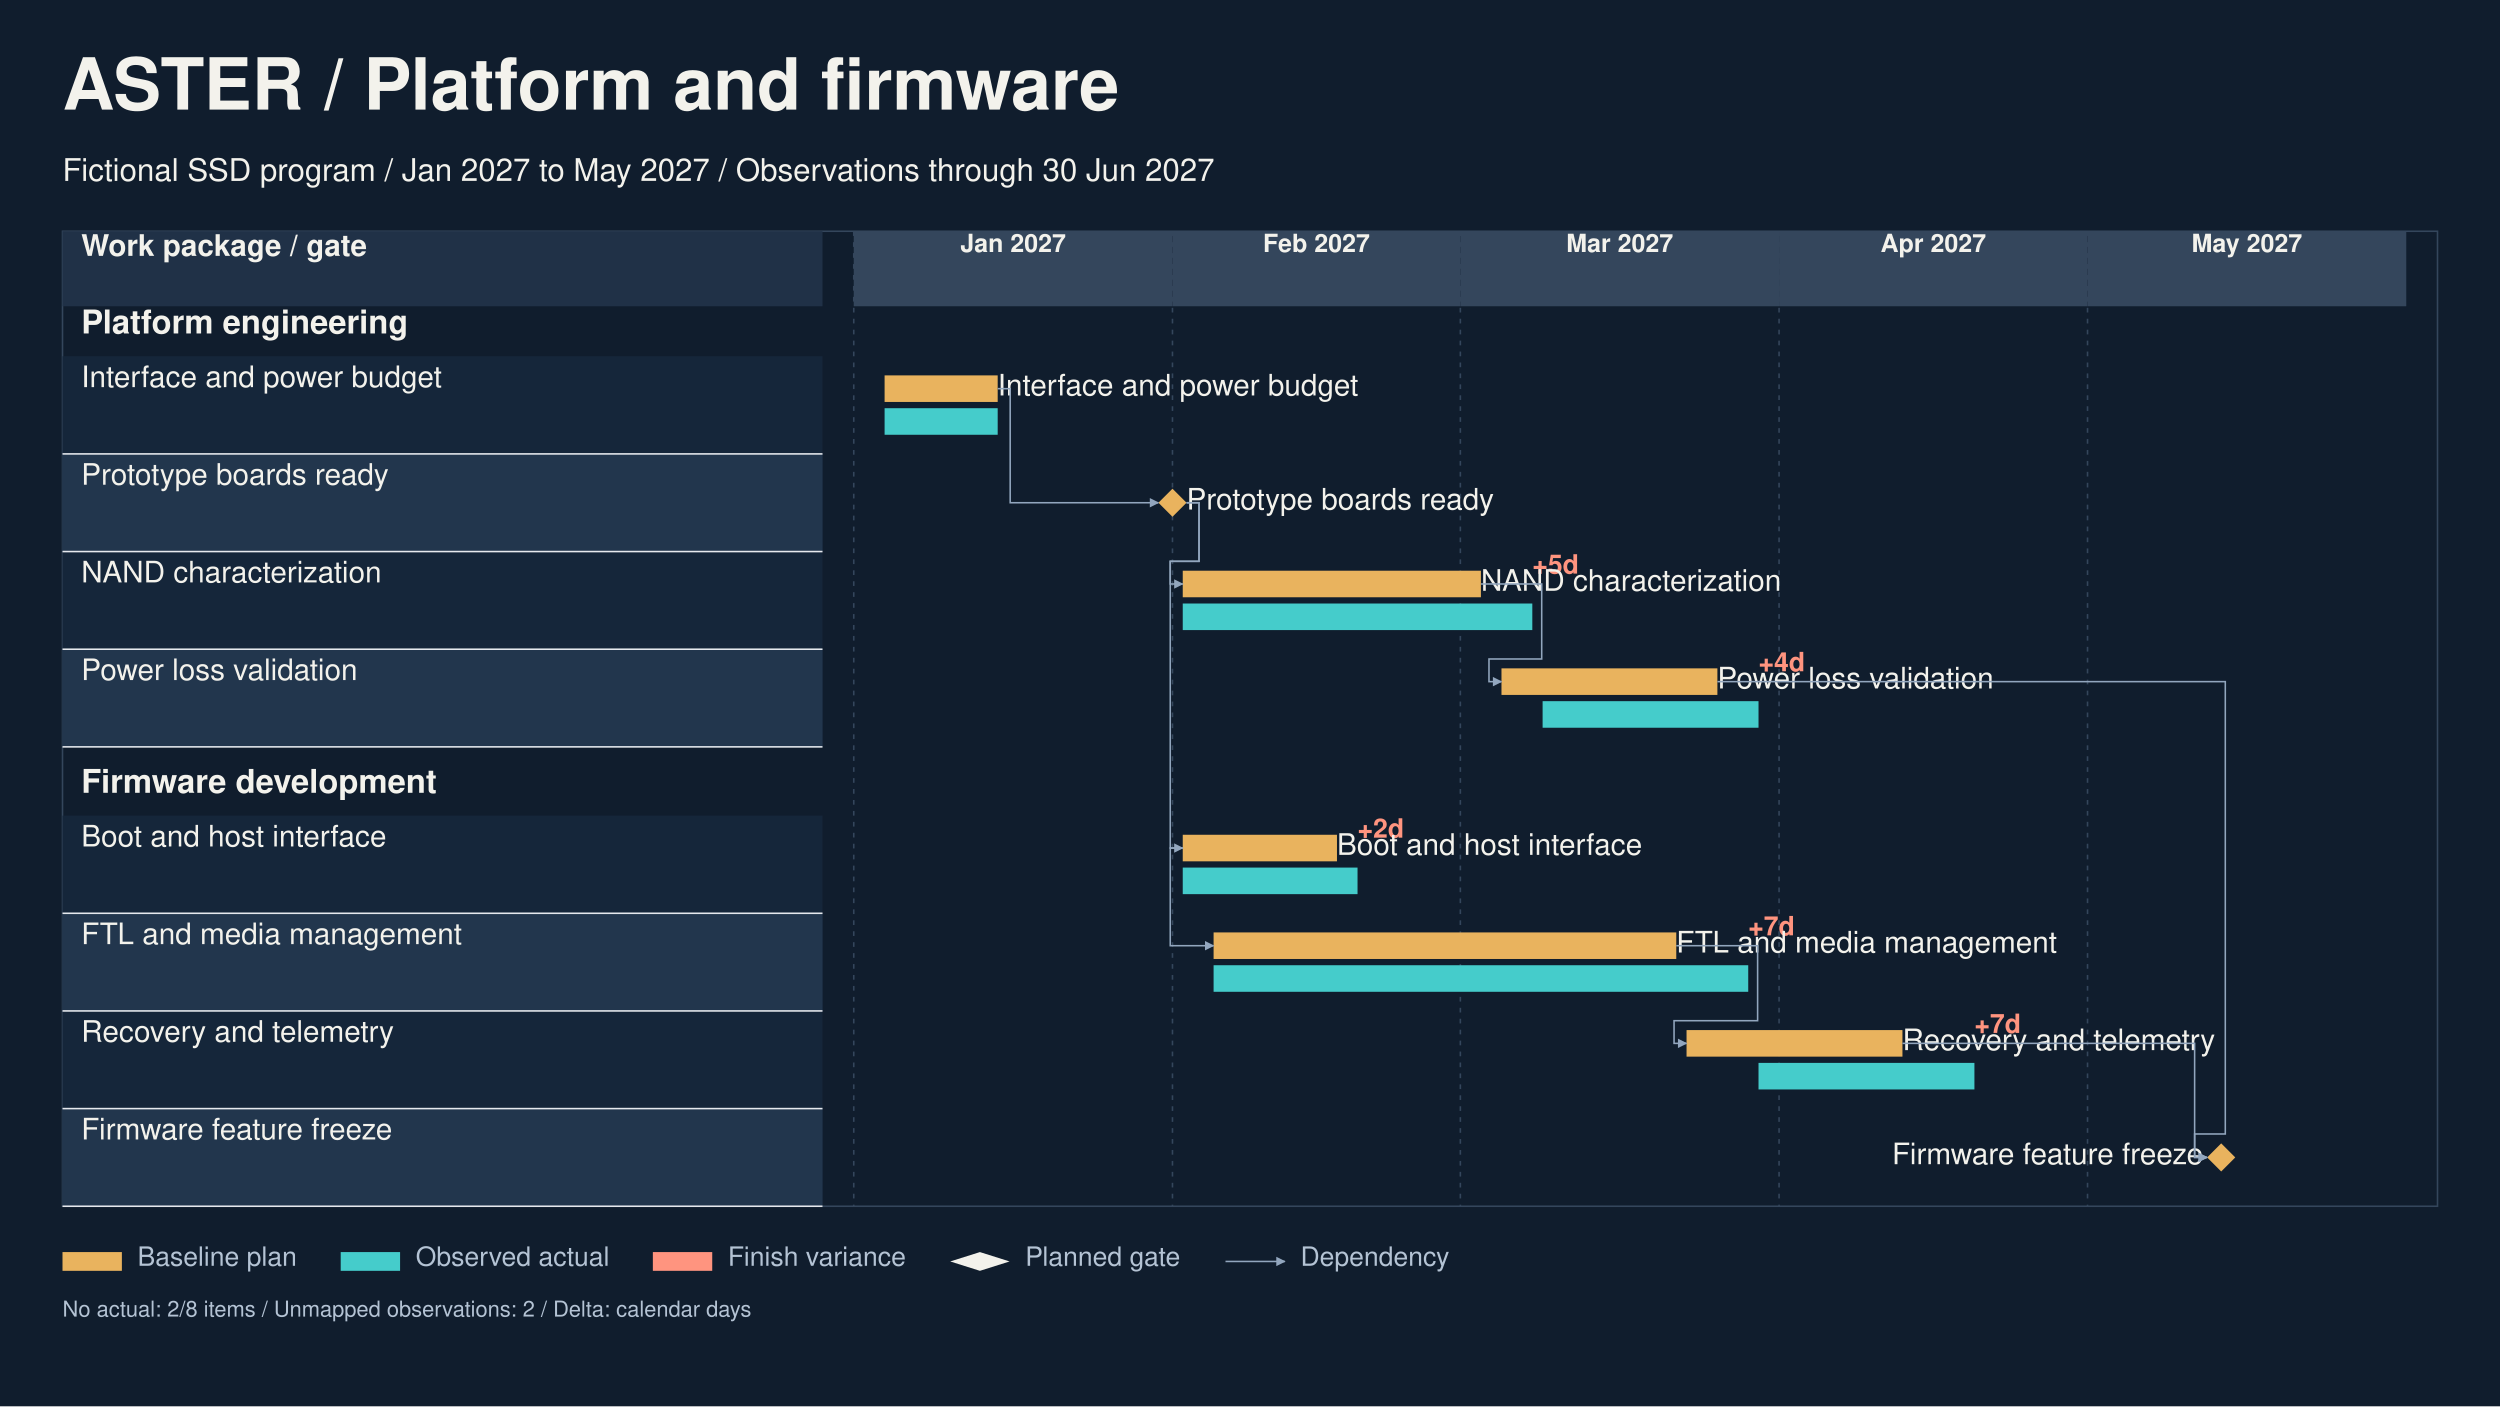
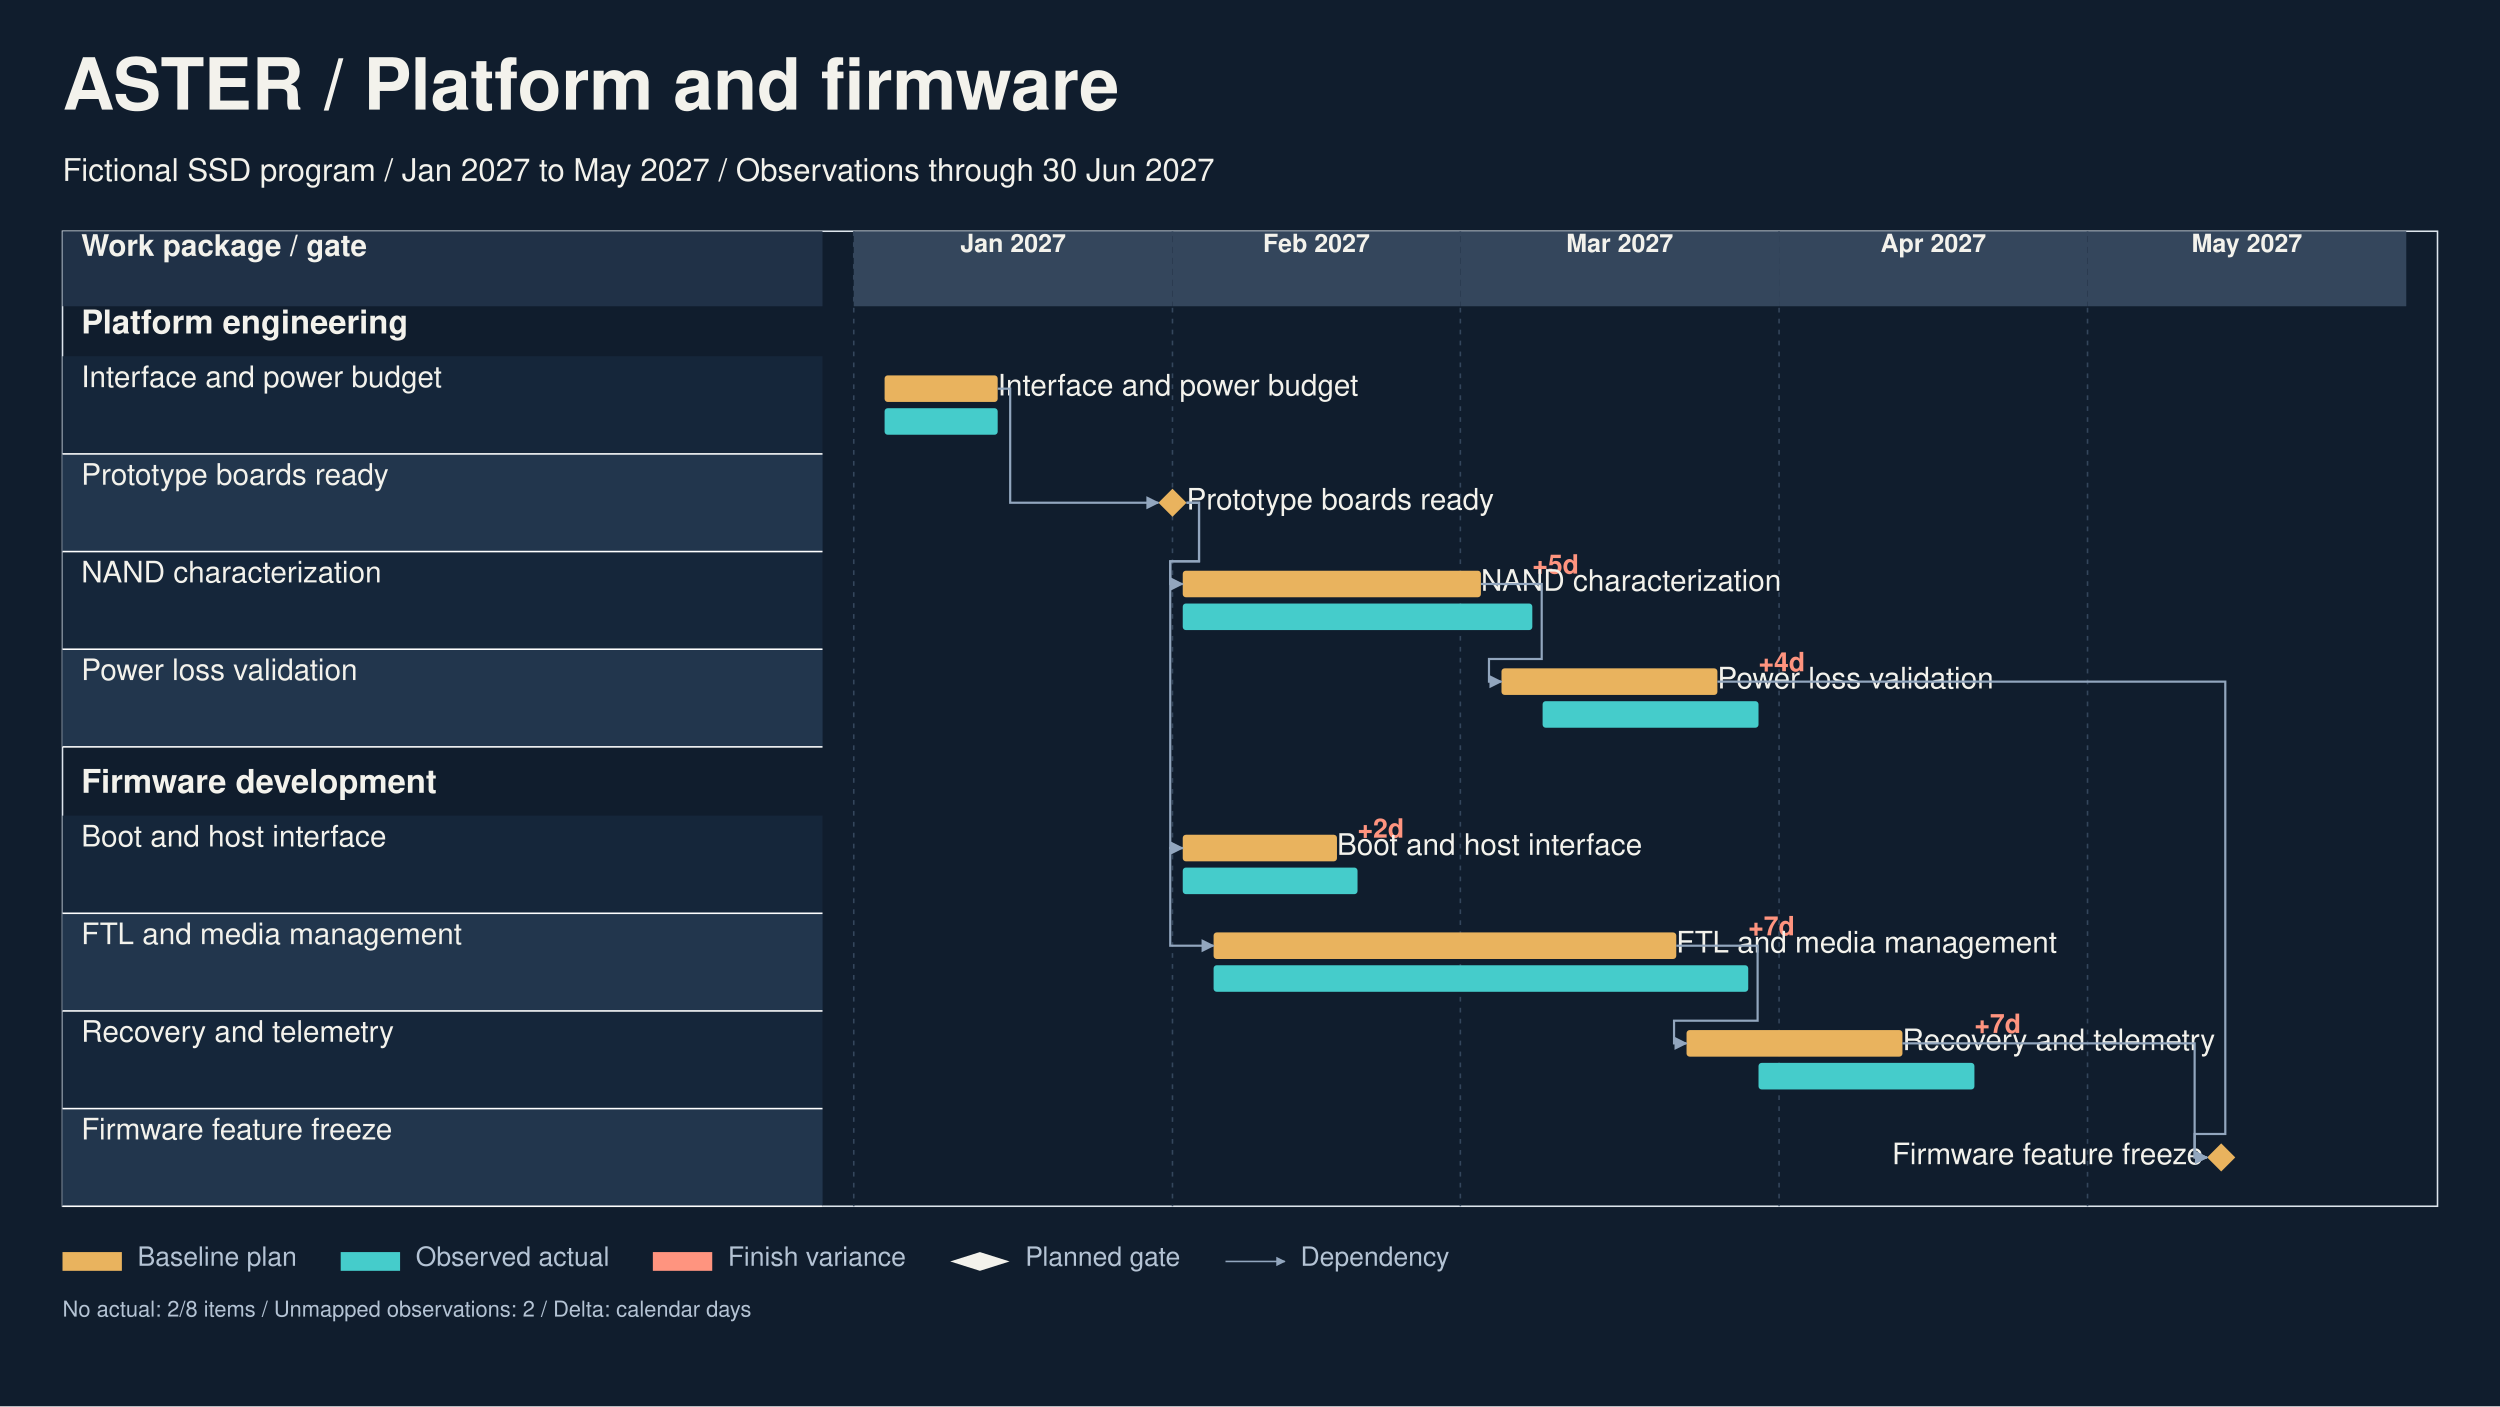
<svg xmlns="http://www.w3.org/2000/svg" width="1600" height="900" viewBox="0 0 1600 900" role="img" aria-labelledby="title desc">
  <defs>
    <marker id="dependency-arrow" markerWidth="6" markerHeight="6" refX="5.5" refY="3.0" orient="auto">
      <path d="M0 0L6 3.0L0 6Z" fill="#92A6BE" />
    </marker>
  </defs>
  <rect width="1600" height="900" fill="#101D2D" />
-   <rect data-scene-id="table-timeline:table-frame:table::primitive" data-purpose="table-frame" data-source-ref="table" x="40" y="148" width="1520" height="624" fill="none" stroke="#34465C" />
+   <rect data-scene-id="table-timeline:table-frame:table::primitive" data-purpose="table-frame" data-source-ref="table" x="40" y="148" width="1520" height="624" fill="none" stroke="#DDE4EC" stroke-width="1" />
  <rect data-scene-id="table-timeline:table-header-band:table-header::primitive" data-purpose="table-header" data-source-ref="table-header" x="40" y="148" width="486.4" height="48" fill="#203147" stroke="none" />
  <rect data-scene-id="table-timeline:group-surface:platform::primitive" data-purpose="group-surface" data-source-ref="platform" x="40" y="228" width="486.4" height="250" fill="#15263A" stroke="none" opacity="1" />
  <rect data-scene-id="table-timeline:group-surface:firmware::primitive" data-purpose="group-surface" data-source-ref="firmware" x="40" y="522" width="486.4" height="250" fill="#15263A" stroke="none" opacity="1" />
  <rect data-scene-id="table-timeline:row-shade:board::primitive" data-purpose="row-shade" data-source-ref="board" x="40" y="290.5" width="486.4" height="62.5" fill="#22364D" stroke="none" />
  <rect data-scene-id="table-timeline:row-shade:power::primitive" data-purpose="row-shade" data-source-ref="power" x="40" y="415.5" width="486.4" height="62.5" fill="#22364D" stroke="none" />
  <rect data-scene-id="table-timeline:row-shade:ftl::primitive" data-purpose="row-shade" data-source-ref="ftl" x="40" y="584.5" width="486.4" height="62.5" fill="#22364D" stroke="none" />
  <rect data-scene-id="table-timeline:row-shade:fw-freeze::primitive" data-purpose="row-shade" data-source-ref="fw-freeze" x="40" y="709.5" width="486.4" height="62.5" fill="#22364D" stroke="none" />
-   <path data-scene-id="table-timeline:table-row-rule:requirements::primitive" data-purpose="table-row" data-source-ref="requirements" d="M40 290.5L526.4 290.5" stroke="#E6E9EE" fill="none" />
-   <path data-scene-id="table-timeline:table-row-rule:board::primitive" data-purpose="table-row" data-source-ref="board" d="M40 353L526.4 353" stroke="#E6E9EE" fill="none" />
-   <path data-scene-id="table-timeline:table-row-rule:nand::primitive" data-purpose="table-row" data-source-ref="nand" d="M40 415.5L526.4 415.5" stroke="#E6E9EE" fill="none" />
-   <path data-scene-id="table-timeline:table-row-rule:power::primitive" data-purpose="table-row" data-source-ref="power" d="M40 478L526.4 478" stroke="#E6E9EE" fill="none" />
-   <path data-scene-id="table-timeline:table-row-rule:boot::primitive" data-purpose="table-row" data-source-ref="boot" d="M40 584.5L526.4 584.5" stroke="#E6E9EE" fill="none" />
-   <path data-scene-id="table-timeline:table-row-rule:ftl::primitive" data-purpose="table-row" data-source-ref="ftl" d="M40 647L526.4 647" stroke="#E6E9EE" fill="none" />
-   <path data-scene-id="table-timeline:table-row-rule:recovery::primitive" data-purpose="table-row" data-source-ref="recovery" d="M40 709.5L526.4 709.5" stroke="#E6E9EE" fill="none" />
-   <path data-scene-id="table-timeline:table-row-rule:fw-freeze::primitive" data-purpose="table-row" data-source-ref="fw-freeze" d="M40 772L526.4 772" stroke="#E6E9EE" fill="none" />
+   <path data-scene-id="table-timeline:table-row-rule:requirements::primitive" data-purpose="table-row" data-source-ref="requirements" d="M40 290.5L526.4 290.5" stroke="#FFFFFF" stroke-width="1" fill="none" />
+   <path data-scene-id="table-timeline:table-row-rule:board::primitive" data-purpose="table-row" data-source-ref="board" d="M40 353L526.4 353" stroke="#FFFFFF" stroke-width="1" fill="none" />
+   <path data-scene-id="table-timeline:table-row-rule:nand::primitive" data-purpose="table-row" data-source-ref="nand" d="M40 415.5L526.4 415.5" stroke="#FFFFFF" stroke-width="1" fill="none" />
+   <path data-scene-id="table-timeline:table-row-rule:power::primitive" data-purpose="table-row" data-source-ref="power" d="M40 478L526.4 478" stroke="#FFFFFF" stroke-width="1" fill="none" />
+   <path data-scene-id="table-timeline:table-row-rule:boot::primitive" data-purpose="table-row" data-source-ref="boot" d="M40 584.5L526.4 584.5" stroke="#FFFFFF" stroke-width="1" fill="none" />
+   <path data-scene-id="table-timeline:table-row-rule:ftl::primitive" data-purpose="table-row" data-source-ref="ftl" d="M40 647L526.4 647" stroke="#FFFFFF" stroke-width="1" fill="none" />
+   <path data-scene-id="table-timeline:table-row-rule:recovery::primitive" data-purpose="table-row" data-source-ref="recovery" d="M40 709.5L526.4 709.5" stroke="#FFFFFF" stroke-width="1" fill="none" />
+   <path data-scene-id="table-timeline:table-row-rule:fw-freeze::primitive" data-purpose="table-row" data-source-ref="fw-freeze" d="M40 772L526.4 772" stroke="#FFFFFF" stroke-width="1" fill="none" />
  <rect data-scene-id="table-timeline:axis-band:axis:month:0:axis:primitive" data-purpose="axis-band" data-source-ref="axis:month:0" x="546.4" y="148" width="203.98" height="48" fill="#34465C" stroke="none" />
  <rect data-scene-id="table-timeline:axis-band:axis:month:1:axis:primitive" data-purpose="axis-band" data-source-ref="axis:month:1" x="750.38" y="148" width="184.24" height="48" fill="#34465C" stroke="none" />
  <rect data-scene-id="table-timeline:axis-band:axis:month:2:axis:primitive" data-purpose="axis-band" data-source-ref="axis:month:2" x="934.63" y="148" width="203.98" height="48" fill="#34465C" stroke="none" />
  <rect data-scene-id="table-timeline:axis-band:axis:month:3:axis:primitive" data-purpose="axis-band" data-source-ref="axis:month:3" x="1138.61" y="148" width="197.4" height="48" fill="#34465C" stroke="none" />
  <rect data-scene-id="table-timeline:axis-band:axis:month:4:axis:primitive" data-purpose="axis-band" data-source-ref="axis:month:4" x="1336.02" y="148" width="203.98" height="48" fill="#34465C" stroke="none" />
-   <path data-scene-id="table-timeline:tick:tick:month:0:axis:primitive" data-purpose="axis-major" data-source-ref="tick:month:0" d="M546.4 148L546.4 772" stroke="#34465C" fill="none" stroke-dasharray="3 4" />
-   <path data-scene-id="table-timeline:tick:tick:month:1:axis:primitive" data-purpose="axis-major" data-source-ref="tick:month:1" d="M750.38 148L750.38 772" stroke="#34465C" fill="none" stroke-dasharray="3 4" />
-   <path data-scene-id="table-timeline:tick:tick:month:2:axis:primitive" data-purpose="axis-major" data-source-ref="tick:month:2" d="M934.63 148L934.63 772" stroke="#34465C" fill="none" stroke-dasharray="3 4" />
-   <path data-scene-id="table-timeline:tick:tick:month:3:axis:primitive" data-purpose="axis-major" data-source-ref="tick:month:3" d="M1138.61 148L1138.61 772" stroke="#34465C" fill="none" stroke-dasharray="3 4" />
-   <path data-scene-id="table-timeline:tick:tick:month:4:axis:primitive" data-purpose="axis-major" data-source-ref="tick:month:4" d="M1336.02 148L1336.02 772" stroke="#34465C" fill="none" stroke-dasharray="3 4" />
-   <rect data-scene-id="table-timeline:comparison-mark:requirements:planned:primitive" data-purpose="planned" data-source-ref="requirements" data-lane-offset="12.25" x="566.14" y="240.25" width="72.38" height="17" fill="#E9B35E" stroke="none" opacity="1" />
-   <rect data-scene-id="table-timeline:comparison-mark:requirements:actual:primitive" data-purpose="actual" data-source-ref="requirements" data-lane-offset="33.25" x="566.14" y="261.25" width="72.38" height="17" fill="#45CCCB" stroke="none" opacity="1" />
-   <path data-scene-id="table-timeline:comparison-mark:board:planned:primitive" data-purpose="planned" data-source-ref="board" data-lane-offset="84.75" d="M750.38 312.75L759.38 321.75L750.38 330.75L741.38 321.75Z" fill="#E9B35E" opacity="1" />
-   <rect data-scene-id="table-timeline:comparison-mark:nand:planned:primitive" data-purpose="planned" data-source-ref="nand" data-lane-offset="137.25" x="756.96" y="365.25" width="190.82" height="17" fill="#E9B35E" stroke="none" opacity="1" />
-   <rect data-scene-id="table-timeline:comparison-mark:nand:actual:primitive" data-purpose="actual" data-source-ref="nand" data-lane-offset="158.25" x="756.96" y="386.25" width="223.72" height="17" fill="#45CCCB" stroke="none" opacity="1" />
+   <path data-scene-id="table-timeline:tick:tick:month:0:axis:primitive" data-purpose="axis-major" data-source-ref="tick:month:0" d="M546.4 148L546.4 772" stroke="#34465C" stroke-width="1" stroke-dasharray="3 4" fill="none" />
+   <path data-scene-id="table-timeline:tick:tick:month:1:axis:primitive" data-purpose="axis-major" data-source-ref="tick:month:1" d="M750.38 148L750.38 772" stroke="#34465C" stroke-width="1" stroke-dasharray="3 4" fill="none" />
+   <path data-scene-id="table-timeline:tick:tick:month:2:axis:primitive" data-purpose="axis-major" data-source-ref="tick:month:2" d="M934.63 148L934.63 772" stroke="#34465C" stroke-width="1" stroke-dasharray="3 4" fill="none" />
+   <path data-scene-id="table-timeline:tick:tick:month:3:axis:primitive" data-purpose="axis-major" data-source-ref="tick:month:3" d="M1138.61 148L1138.61 772" stroke="#34465C" stroke-width="1" stroke-dasharray="3 4" fill="none" />
+   <path data-scene-id="table-timeline:tick:tick:month:4:axis:primitive" data-purpose="axis-major" data-source-ref="tick:month:4" d="M1336.02 148L1336.02 772" stroke="#34465C" stroke-width="1" stroke-dasharray="3 4" fill="none" />
+   <rect data-scene-id="table-timeline:comparison-mark:requirements:planned:primitive" data-purpose="planned" data-source-ref="requirements" data-lane-group-id="platform" data-stack="0" data-lane-offset="12.25" x="566.14" y="240.25" width="72.38" height="17" fill="#E9B35E" stroke="none" opacity="1" rx="2" ry="2" />
+   <rect data-scene-id="table-timeline:comparison-mark:requirements:actual:primitive" data-purpose="actual" data-source-ref="requirements" data-lane-group-id="platform" data-stack="0" data-lane-offset="33.25" x="566.14" y="261.25" width="72.38" height="17" fill="#45CCCB" stroke="none" opacity="1" rx="2" ry="2" />
+   <path data-scene-id="table-timeline:comparison-mark:board:planned:primitive" data-purpose="planned" data-source-ref="board" data-lane-group-id="platform" data-stack="0" data-lane-offset="84.75" d="M750.38 312.75L759.38 321.75L750.38 330.75L741.38 321.75Z" fill="#E9B35E" opacity="1" />
+   <rect data-scene-id="table-timeline:comparison-mark:nand:planned:primitive" data-purpose="planned" data-source-ref="nand" data-lane-group-id="platform" data-stack="0" data-lane-offset="137.25" x="756.96" y="365.25" width="190.82" height="17" fill="#E9B35E" stroke="none" opacity="1" rx="2" ry="2" />
+   <rect data-scene-id="table-timeline:comparison-mark:nand:actual:primitive" data-purpose="actual" data-source-ref="nand" data-lane-group-id="platform" data-stack="0" data-lane-offset="158.25" x="756.96" y="386.25" width="223.72" height="17" fill="#45CCCB" stroke="none" opacity="1" rx="2" ry="2" />
  <text data-scene-id="table-timeline:comparison-mark:nand:finish-delta:primitive" data-purpose="variance" data-source-ref="nand" x="980.69" y="367.09" font-family="Nimbus Sans, Arial, sans-serif" font-size="17" font-weight="700" letter-spacing="0" fill="#FF947F" text-anchor="start">+5d</text>
-   <rect data-scene-id="table-timeline:comparison-mark:power:planned:primitive" data-purpose="planned" data-source-ref="power" data-lane-offset="199.75" x="960.95" y="427.75" width="138.18" height="17" fill="#E9B35E" stroke="none" opacity="1" />
-   <rect data-scene-id="table-timeline:comparison-mark:power:actual:primitive" data-purpose="actual" data-source-ref="power" data-lane-offset="220.75" x="987.27" y="448.75" width="138.18" height="17" fill="#45CCCB" stroke="none" opacity="1" />
+   <rect data-scene-id="table-timeline:comparison-mark:power:planned:primitive" data-purpose="planned" data-source-ref="power" data-lane-group-id="platform" data-stack="0" data-lane-offset="199.75" x="960.95" y="427.75" width="138.18" height="17" fill="#E9B35E" stroke="none" opacity="1" rx="2" ry="2" />
+   <rect data-scene-id="table-timeline:comparison-mark:power:actual:primitive" data-purpose="actual" data-source-ref="power" data-lane-group-id="platform" data-stack="0" data-lane-offset="220.75" x="987.27" y="448.75" width="138.18" height="17" fill="#45CCCB" stroke="none" opacity="1" rx="2" ry="2" />
  <text data-scene-id="table-timeline:comparison-mark:power:finish-delta:primitive" data-purpose="variance" data-source-ref="power" x="1125.45" y="429.59" font-family="Nimbus Sans, Arial, sans-serif" font-size="17" font-weight="700" letter-spacing="0" fill="#FF947F" text-anchor="start">+4d</text>
-   <rect data-scene-id="table-timeline:comparison-mark:boot:planned:primitive" data-purpose="planned" data-source-ref="boot" data-lane-offset="12.25" x="756.96" y="534.25" width="98.7" height="17" fill="#E9B35E" stroke="none" opacity="1" />
-   <rect data-scene-id="table-timeline:comparison-mark:boot:actual:primitive" data-purpose="actual" data-source-ref="boot" data-lane-offset="33.25" x="756.96" y="555.25" width="111.86" height="17" fill="#45CCCB" stroke="none" opacity="1" />
+   <rect data-scene-id="table-timeline:comparison-mark:boot:planned:primitive" data-purpose="planned" data-source-ref="boot" data-lane-group-id="firmware" data-stack="0" data-lane-offset="12.25" x="756.96" y="534.25" width="98.7" height="17" fill="#E9B35E" stroke="none" opacity="1" rx="2" ry="2" />
+   <rect data-scene-id="table-timeline:comparison-mark:boot:actual:primitive" data-purpose="actual" data-source-ref="boot" data-lane-group-id="firmware" data-stack="0" data-lane-offset="33.25" x="756.96" y="555.25" width="111.86" height="17" fill="#45CCCB" stroke="none" opacity="1" rx="2" ry="2" />
  <text data-scene-id="table-timeline:comparison-mark:boot:finish-delta:primitive" data-purpose="variance" data-source-ref="boot" x="868.83" y="536.09" font-family="Nimbus Sans, Arial, sans-serif" font-size="17" font-weight="700" letter-spacing="0" fill="#FF947F" text-anchor="start">+2d</text>
-   <rect data-scene-id="table-timeline:comparison-mark:ftl:planned:primitive" data-purpose="planned" data-source-ref="ftl" data-lane-offset="74.75" x="776.7" y="596.75" width="296.11" height="17" fill="#E9B35E" stroke="none" opacity="1" />
-   <rect data-scene-id="table-timeline:comparison-mark:ftl:actual:primitive" data-purpose="actual" data-source-ref="ftl" data-lane-offset="95.75" x="776.7" y="617.75" width="342.17" height="17" fill="#45CCCB" stroke="none" opacity="1" />
+   <rect data-scene-id="table-timeline:comparison-mark:ftl:planned:primitive" data-purpose="planned" data-source-ref="ftl" data-lane-group-id="firmware" data-stack="1" data-lane-offset="74.75" x="776.7" y="596.75" width="296.11" height="17" fill="#E9B35E" stroke="none" opacity="1" rx="2" ry="2" />
+   <rect data-scene-id="table-timeline:comparison-mark:ftl:actual:primitive" data-purpose="actual" data-source-ref="ftl" data-lane-group-id="firmware" data-stack="1" data-lane-offset="95.75" x="776.7" y="617.75" width="342.17" height="17" fill="#45CCCB" stroke="none" opacity="1" rx="2" ry="2" />
  <text data-scene-id="table-timeline:comparison-mark:ftl:finish-delta:primitive" data-purpose="variance" data-source-ref="ftl" x="1118.87" y="598.59" font-family="Nimbus Sans, Arial, sans-serif" font-size="17" font-weight="700" letter-spacing="0" fill="#FF947F" text-anchor="start">+7d</text>
-   <rect data-scene-id="table-timeline:comparison-mark:recovery:planned:primitive" data-purpose="planned" data-source-ref="recovery" data-lane-offset="137.25" x="1079.39" y="659.25" width="138.18" height="17" fill="#E9B35E" stroke="none" opacity="1" />
-   <rect data-scene-id="table-timeline:comparison-mark:recovery:actual:primitive" data-purpose="actual" data-source-ref="recovery" data-lane-offset="158.25" x="1125.45" y="680.25" width="138.18" height="17" fill="#45CCCB" stroke="none" opacity="1" />
+   <rect data-scene-id="table-timeline:comparison-mark:recovery:planned:primitive" data-purpose="planned" data-source-ref="recovery" data-lane-group-id="firmware" data-stack="0" data-lane-offset="137.25" x="1079.39" y="659.25" width="138.18" height="17" fill="#E9B35E" stroke="none" opacity="1" rx="2" ry="2" />
+   <rect data-scene-id="table-timeline:comparison-mark:recovery:actual:primitive" data-purpose="actual" data-source-ref="recovery" data-lane-group-id="firmware" data-stack="0" data-lane-offset="158.25" x="1125.45" y="680.25" width="138.18" height="17" fill="#45CCCB" stroke="none" opacity="1" rx="2" ry="2" />
  <text data-scene-id="table-timeline:comparison-mark:recovery:finish-delta:primitive" data-purpose="variance" data-source-ref="recovery" x="1263.63" y="661.09" font-family="Nimbus Sans, Arial, sans-serif" font-size="17" font-weight="700" letter-spacing="0" fill="#FF947F" text-anchor="start">+7d</text>
-   <path data-scene-id="table-timeline:comparison-mark:fw-freeze:planned:primitive" data-purpose="planned" data-source-ref="fw-freeze" data-lane-offset="209.75" d="M1421.56 731.75L1430.56 740.75L1421.56 749.75L1412.56 740.75Z" fill="#E9B35E" opacity="1" />
+   <path data-scene-id="table-timeline:comparison-mark:fw-freeze:planned:primitive" data-purpose="planned" data-source-ref="fw-freeze" data-lane-group-id="firmware" data-stack="0" data-lane-offset="209.75" d="M1421.56 731.75L1430.56 740.75L1421.56 749.75L1412.56 740.75Z" fill="#E9B35E" opacity="1" />
  <text data-scene-id="table-timeline:table-column-label:Work package / gate::primitive" data-purpose="table-header" data-source-ref="Work package / gate" x="52" y="163.75" font-family="Nimbus Sans, Arial, sans-serif" font-size="19" font-weight="700" letter-spacing="0" fill="#F3F2EC" text-anchor="start">Work package / gate</text>
  <text data-scene-id="table-timeline:group-header:platform::primitive" data-purpose="group-header" data-source-ref="platform" x="52" y="213.41" font-family="Nimbus Sans, Arial, sans-serif" font-size="21" font-weight="700" letter-spacing="0" fill="#F3F2EC" text-anchor="start">Platform engineering</text>
  <text data-scene-id="table-timeline:group-header:firmware::primitive" data-purpose="group-header" data-source-ref="firmware" x="52" y="507.41" font-family="Nimbus Sans, Arial, sans-serif" font-size="21" font-weight="700" letter-spacing="0" fill="#F3F2EC" text-anchor="start">Firmware development</text>
  <text data-scene-id="table-timeline:table-cell:requirements:Work package / gate::primitive" data-purpose="table-cell" data-source-ref="requirements:Work package / gate" x="52" y="247.75" font-family="Nimbus Sans, Arial, sans-serif" font-size="19" font-weight="400" letter-spacing="0" fill="#F3F2EC" text-anchor="start">Interface and power budget</text>
  <text data-scene-id="table-timeline:table-cell:board:Work package / gate::primitive" data-purpose="table-cell" data-source-ref="board:Work package / gate" x="52" y="310.25" font-family="Nimbus Sans, Arial, sans-serif" font-size="19" font-weight="400" letter-spacing="0" fill="#F3F2EC" text-anchor="start">Prototype boards ready</text>
  <text data-scene-id="table-timeline:table-cell:nand:Work package / gate::primitive" data-purpose="table-cell" data-source-ref="nand:Work package / gate" x="52" y="372.75" font-family="Nimbus Sans, Arial, sans-serif" font-size="19" font-weight="400" letter-spacing="0" fill="#F3F2EC" text-anchor="start">NAND characterization</text>
  <text data-scene-id="table-timeline:table-cell:power:Work package / gate::primitive" data-purpose="table-cell" data-source-ref="power:Work package / gate" x="52" y="435.25" font-family="Nimbus Sans, Arial, sans-serif" font-size="19" font-weight="400" letter-spacing="0" fill="#F3F2EC" text-anchor="start">Power loss validation</text>
  <text data-scene-id="table-timeline:table-cell:boot:Work package / gate::primitive" data-purpose="table-cell" data-source-ref="boot:Work package / gate" x="52" y="541.75" font-family="Nimbus Sans, Arial, sans-serif" font-size="19" font-weight="400" letter-spacing="0" fill="#F3F2EC" text-anchor="start">Boot and host interface</text>
  <text data-scene-id="table-timeline:table-cell:ftl:Work package / gate::primitive" data-purpose="table-cell" data-source-ref="ftl:Work package / gate" x="52" y="604.25" font-family="Nimbus Sans, Arial, sans-serif" font-size="19" font-weight="400" letter-spacing="0" fill="#F3F2EC" text-anchor="start">FTL and media management</text>
  <text data-scene-id="table-timeline:table-cell:recovery:Work package / gate::primitive" data-purpose="table-cell" data-source-ref="recovery:Work package / gate" x="52" y="666.75" font-family="Nimbus Sans, Arial, sans-serif" font-size="19" font-weight="400" letter-spacing="0" fill="#F3F2EC" text-anchor="start">Recovery and telemetry</text>
  <text data-scene-id="table-timeline:table-cell:fw-freeze:Work package / gate::primitive" data-purpose="table-cell" data-source-ref="fw-freeze:Work package / gate" x="52" y="729.25" font-family="Nimbus Sans, Arial, sans-serif" font-size="19" font-weight="400" letter-spacing="0" fill="#F3F2EC" text-anchor="start">Firmware feature freeze</text>
  <text data-scene-id="table-timeline:axis-label:axis:month:0:axis:primitive" data-purpose="axis-band" data-source-ref="axis:month:0" x="648.39" y="161.26" font-family="Nimbus Sans, Arial, sans-serif" font-size="16" font-weight="700" letter-spacing="0" fill="#F3F2EC" text-anchor="middle">Jan 2027</text>
  <text data-scene-id="table-timeline:axis-label:axis:month:1:axis:primitive" data-purpose="axis-band" data-source-ref="axis:month:1" x="842.51" y="161.26" font-family="Nimbus Sans, Arial, sans-serif" font-size="16" font-weight="700" letter-spacing="0" fill="#F3F2EC" text-anchor="middle">Feb 2027</text>
  <text data-scene-id="table-timeline:axis-label:axis:month:2:axis:primitive" data-purpose="axis-band" data-source-ref="axis:month:2" x="1036.62" y="161.26" font-family="Nimbus Sans, Arial, sans-serif" font-size="16" font-weight="700" letter-spacing="0" fill="#F3F2EC" text-anchor="middle">Mar 2027</text>
  <text data-scene-id="table-timeline:axis-label:axis:month:3:axis:primitive" data-purpose="axis-band" data-source-ref="axis:month:3" x="1237.31" y="161.26" font-family="Nimbus Sans, Arial, sans-serif" font-size="16" font-weight="700" letter-spacing="0" fill="#F3F2EC" text-anchor="middle">Apr 2027</text>
  <text data-scene-id="table-timeline:axis-label:axis:month:4:axis:primitive" data-purpose="axis-band" data-source-ref="axis:month:4" x="1438.01" y="161.26" font-family="Nimbus Sans, Arial, sans-serif" font-size="16" font-weight="700" letter-spacing="0" fill="#F3F2EC" text-anchor="middle">May 2027</text>
  <text data-scene-id="table-timeline:item-label:requirements::primitive" data-purpose="item-label" data-source-ref="requirements" x="638.52" y="253.1" font-family="Nimbus Sans, Arial, sans-serif" font-size="19" font-weight="400" letter-spacing="0" fill="#F3F2EC" text-anchor="start">Interface and power budget</text>
  <text data-scene-id="table-timeline:item-label:board::primitive" data-purpose="item-label" data-source-ref="board" x="759.38" y="326.1" font-family="Nimbus Sans, Arial, sans-serif" font-size="19" font-weight="400" letter-spacing="0" fill="#F3F2EC" text-anchor="start">Prototype boards ready</text>
  <text data-scene-id="table-timeline:item-label:nand::primitive" data-purpose="item-label" data-source-ref="nand" x="947.79" y="378.1" font-family="Nimbus Sans, Arial, sans-serif" font-size="19" font-weight="400" letter-spacing="0" fill="#F3F2EC" text-anchor="start">NAND characterization</text>
  <text data-scene-id="table-timeline:item-label:power::primitive" data-purpose="item-label" data-source-ref="power" x="1099.13" y="440.6" font-family="Nimbus Sans, Arial, sans-serif" font-size="19" font-weight="400" letter-spacing="0" fill="#F3F2EC" text-anchor="start">Power loss validation</text>
  <text data-scene-id="table-timeline:item-label:boot::primitive" data-purpose="item-label" data-source-ref="boot" x="855.67" y="547.1" font-family="Nimbus Sans, Arial, sans-serif" font-size="19" font-weight="400" letter-spacing="0" fill="#F3F2EC" text-anchor="start">Boot and host interface</text>
  <text data-scene-id="table-timeline:item-label:ftl::primitive" data-purpose="item-label" data-source-ref="ftl" x="1072.81" y="609.6" font-family="Nimbus Sans, Arial, sans-serif" font-size="19" font-weight="400" letter-spacing="0" fill="#F3F2EC" text-anchor="start">FTL and media management</text>
  <text data-scene-id="table-timeline:item-label:recovery::primitive" data-purpose="item-label" data-source-ref="recovery" x="1217.57" y="672.1" font-family="Nimbus Sans, Arial, sans-serif" font-size="19" font-weight="400" letter-spacing="0" fill="#F3F2EC" text-anchor="start">Recovery and telemetry</text>
  <text data-scene-id="table-timeline:item-label:fw-freeze::primitive" data-purpose="item-label" data-source-ref="fw-freeze" x="1210.89" y="745.1" font-family="Nimbus Sans, Arial, sans-serif" font-size="19" font-weight="400" letter-spacing="0" fill="#F3F2EC" text-anchor="start">Firmware feature freeze</text>
  <text data-scene-id="table-timeline:title-text:project::primitive" data-purpose="heading" data-source-ref="project" x="40" y="70.13" font-family="Nimbus Sans, Arial, sans-serif" font-size="46" font-weight="700" letter-spacing="0" fill="#F3F2EC" text-anchor="start">ASTER / Platform and firmware</text>
  <text data-scene-id="table-timeline:subtitle-text:view:window::primitive" data-purpose="subtitle" data-source-ref="view:window" x="40" y="115.78" font-family="Nimbus Sans, Arial, sans-serif" font-size="20" font-weight="400" letter-spacing="0" fill="#F3F2EC" text-anchor="start">Fictional SSD program / Jan 2027 to May 2027 / Observations through 30 Jun 2027</text>
-   <path data-scene-id="table-timeline:dependency-connector:req-board:dependency:primitive" data-purpose="routed-connector" data-source-ref="req-board" d="M638.52 248.75L646.52 248.75L646.52 321.75L733.38 321.75L741.38 321.75" stroke="#92A6BE" fill="none" marker-end="url(#dependency-arrow)" data-from-port-id="table-timeline:comparison-mark:requirements:planned:end" data-from-endpoint="end" data-to-port-id="table-timeline:comparison-mark:board:planned:at" data-to-endpoint="at" />
-   <path data-scene-id="table-timeline:dependency-connector:board-nand:dependency:primitive" data-purpose="routed-connector" data-source-ref="board-nand" d="M759.38 321.75L767.38 321.75L767.38 359.25L748.96 359.25L748.96 373.75L756.96 373.75" stroke="#92A6BE" fill="none" marker-end="url(#dependency-arrow)" data-from-port-id="table-timeline:comparison-mark:board:planned:at" data-from-endpoint="at" data-to-port-id="table-timeline:comparison-mark:nand:planned:start" data-to-endpoint="start" />
-   <path data-scene-id="table-timeline:dependency-connector:nand-power:dependency:primitive" data-purpose="routed-connector" data-source-ref="nand-power" d="M947.79 373.75L955.79 373.75L986.69 373.75L986.69 421.75L952.95 421.75L952.95 436.25L960.95 436.25" stroke="#92A6BE" fill="none" marker-end="url(#dependency-arrow)" data-from-port-id="table-timeline:comparison-mark:nand:planned:end" data-from-endpoint="end" data-to-port-id="table-timeline:comparison-mark:power:planned:start" data-to-endpoint="start" />
-   <path data-scene-id="table-timeline:dependency-connector:board-boot:dependency:primitive" data-purpose="routed-connector" data-source-ref="board-boot" d="M759.38 321.75L767.38 321.75L767.38 359.25L748.96 359.25L748.96 542.75L756.96 542.75" stroke="#92A6BE" fill="none" marker-end="url(#dependency-arrow)" data-from-port-id="table-timeline:comparison-mark:board:planned:at" data-from-endpoint="at" data-to-port-id="table-timeline:comparison-mark:boot:planned:start" data-to-endpoint="start" />
-   <path data-scene-id="table-timeline:dependency-connector:boot-ftl:dependency:primitive" data-purpose="routed-connector" data-source-ref="boot-ftl" d="M756.96 542.75L748.96 542.75L748.96 605.25L768.7 605.25L776.7 605.25" stroke="#92A6BE" fill="none" marker-end="url(#dependency-arrow)" data-from-port-id="table-timeline:comparison-mark:boot:planned:start" data-from-endpoint="start" data-to-port-id="table-timeline:comparison-mark:ftl:planned:start" data-to-endpoint="start" />
-   <path data-scene-id="table-timeline:dependency-connector:ftl-recovery:dependency:primitive" data-purpose="routed-connector" data-source-ref="ftl-recovery" d="M1072.81 605.25L1080.81 605.25L1124.87 605.25L1124.87 653.25L1071.39 653.25L1071.39 667.75L1079.39 667.75" stroke="#92A6BE" fill="none" marker-end="url(#dependency-arrow)" data-from-port-id="table-timeline:comparison-mark:ftl:planned:end" data-from-endpoint="end" data-to-port-id="table-timeline:comparison-mark:recovery:planned:start" data-to-endpoint="start" />
-   <path data-scene-id="table-timeline:dependency-connector:recovery-freeze:dependency:primitive" data-purpose="routed-connector" data-source-ref="recovery-freeze" d="M1217.57 667.75L1225.57 667.75L1404.56 667.75L1404.56 740.75L1412.56 740.75" stroke="#92A6BE" fill="none" marker-end="url(#dependency-arrow)" data-from-port-id="table-timeline:comparison-mark:recovery:planned:end" data-from-endpoint="end" data-to-port-id="table-timeline:comparison-mark:fw-freeze:planned:at" data-to-endpoint="at" />
-   <path data-scene-id="table-timeline:dependency-connector:power-freeze:dependency:primitive" data-purpose="routed-connector" data-source-ref="power-freeze" d="M1099.13 436.25L1107.13 436.25L1424.19 436.25L1424.19 725.75L1404.56 725.75L1404.56 740.75L1412.56 740.75" stroke="#92A6BE" fill="none" marker-end="url(#dependency-arrow)" data-from-port-id="table-timeline:comparison-mark:power:planned:end" data-from-endpoint="end" data-to-port-id="table-timeline:comparison-mark:fw-freeze:planned:at" data-to-endpoint="at" />
+   <path data-scene-id="table-timeline:dependency-connector:req-board:dependency:primitive" data-purpose="routed-connector" data-source-ref="req-board" d="M638.52 248.75L646.52 248.75L646.52 321.75L733.38 321.75L741.38 321.75" stroke="#92A6BE" stroke-width="1.4" fill="none" marker-end="url(#dependency-arrow)" data-from-port-id="table-timeline:comparison-mark:requirements:planned:end" data-from-endpoint="end" data-to-port-id="table-timeline:comparison-mark:board:planned:at" data-to-endpoint="at" />
+   <path data-scene-id="table-timeline:dependency-connector:board-nand:dependency:primitive" data-purpose="routed-connector" data-source-ref="board-nand" d="M759.38 321.75L767.38 321.75L767.38 359.25L748.96 359.25L748.96 373.75L756.96 373.75" stroke="#92A6BE" stroke-width="1.4" fill="none" marker-end="url(#dependency-arrow)" data-from-port-id="table-timeline:comparison-mark:board:planned:at" data-from-endpoint="at" data-to-port-id="table-timeline:comparison-mark:nand:planned:start" data-to-endpoint="start" />
+   <path data-scene-id="table-timeline:dependency-connector:nand-power:dependency:primitive" data-purpose="routed-connector" data-source-ref="nand-power" d="M947.79 373.75L955.79 373.75L986.69 373.75L986.69 421.75L952.95 421.75L952.95 436.25L960.95 436.25" stroke="#92A6BE" stroke-width="1.4" fill="none" marker-end="url(#dependency-arrow)" data-from-port-id="table-timeline:comparison-mark:nand:planned:end" data-from-endpoint="end" data-to-port-id="table-timeline:comparison-mark:power:planned:start" data-to-endpoint="start" />
+   <path data-scene-id="table-timeline:dependency-connector:board-boot:dependency:primitive" data-purpose="routed-connector" data-source-ref="board-boot" d="M759.38 321.75L767.38 321.75L767.38 359.25L748.96 359.25L748.96 542.75L756.96 542.75" stroke="#92A6BE" stroke-width="1.4" fill="none" marker-end="url(#dependency-arrow)" data-from-port-id="table-timeline:comparison-mark:board:planned:at" data-from-endpoint="at" data-to-port-id="table-timeline:comparison-mark:boot:planned:start" data-to-endpoint="start" />
+   <path data-scene-id="table-timeline:dependency-connector:boot-ftl:dependency:primitive" data-purpose="routed-connector" data-source-ref="boot-ftl" d="M756.96 542.75L748.96 542.75L748.96 605.25L768.7 605.25L776.7 605.25" stroke="#92A6BE" stroke-width="1.4" fill="none" marker-end="url(#dependency-arrow)" data-from-port-id="table-timeline:comparison-mark:boot:planned:start" data-from-endpoint="start" data-to-port-id="table-timeline:comparison-mark:ftl:planned:start" data-to-endpoint="start" />
+   <path data-scene-id="table-timeline:dependency-connector:ftl-recovery:dependency:primitive" data-purpose="routed-connector" data-source-ref="ftl-recovery" d="M1072.81 605.25L1080.81 605.25L1124.87 605.25L1124.87 653.25L1071.39 653.25L1071.39 667.75L1079.39 667.75" stroke="#92A6BE" stroke-width="1.4" fill="none" marker-end="url(#dependency-arrow)" data-from-port-id="table-timeline:comparison-mark:ftl:planned:end" data-from-endpoint="end" data-to-port-id="table-timeline:comparison-mark:recovery:planned:start" data-to-endpoint="start" />
+   <path data-scene-id="table-timeline:dependency-connector:recovery-freeze:dependency:primitive" data-purpose="routed-connector" data-source-ref="recovery-freeze" d="M1217.57 667.75L1225.57 667.75L1404.56 667.75L1404.56 740.75L1412.56 740.75" stroke="#92A6BE" stroke-width="1.4" fill="none" marker-end="url(#dependency-arrow)" data-from-port-id="table-timeline:comparison-mark:recovery:planned:end" data-from-endpoint="end" data-to-port-id="table-timeline:comparison-mark:fw-freeze:planned:at" data-to-endpoint="at" />
+   <path data-scene-id="table-timeline:dependency-connector:power-freeze:dependency:primitive" data-purpose="routed-connector" data-source-ref="power-freeze" d="M1099.13 436.25L1107.13 436.25L1424.19 436.25L1424.19 725.75L1404.56 725.75L1404.56 740.75L1412.56 740.75" stroke="#92A6BE" stroke-width="1.4" fill="none" marker-end="url(#dependency-arrow)" data-from-port-id="table-timeline:comparison-mark:power:planned:end" data-from-endpoint="end" data-to-port-id="table-timeline:comparison-mark:fw-freeze:planned:at" data-to-endpoint="at" />
  <rect data-scene-id="table-timeline:legend-swatch:planned:planned:primitive" data-purpose="legend-swatch" data-source-ref="planned" x="40" y="801.33" width="38" height="12" fill="#E9B35E" stroke="none" />
  <rect data-scene-id="table-timeline:legend-swatch:actual:actual:primitive" data-purpose="legend-swatch" data-source-ref="actual" x="218.05" y="801.33" width="38" height="12" fill="#45CCCB" stroke="none" />
  <rect data-scene-id="table-timeline:legend-swatch:variance:variance:primitive" data-purpose="legend-swatch" data-source-ref="variance" x="417.83" y="801.33" width="38" height="12" fill="#FF947F" stroke="none" />
  <path data-scene-id="table-timeline:legend-swatch:milestone:milestone:primitive" data-purpose="legend-swatch" data-source-ref="milestone" d="M627.14 801.33L646.14 807.33L627.14 813.33L608.14 807.33Z" fill="#F3F2EC" />
  <path data-scene-id="table-timeline:legend-swatch:dependency:dependency:primitive" data-purpose="legend-swatch" data-source-ref="dependency" d="M784.32 807.33L822.32 807.33" stroke="#92A6BE" fill="none" marker-end="url(#dependency-arrow)" />
  <text data-scene-id="table-timeline:legend-label:planned:planned:primitive" data-purpose="legend-label" data-source-ref="planned" x="88" y="810.09" font-family="Nimbus Sans, Arial, sans-serif" font-size="17" font-weight="400" letter-spacing="0" fill="#B4C3D4" text-anchor="start">Baseline plan</text>
  <text data-scene-id="table-timeline:legend-label:actual:actual:primitive" data-purpose="legend-label" data-source-ref="actual" x="266.05" y="810.09" font-family="Nimbus Sans, Arial, sans-serif" font-size="17" font-weight="400" letter-spacing="0" fill="#B4C3D4" text-anchor="start">Observed actual</text>
  <text data-scene-id="table-timeline:legend-label:variance:variance:primitive" data-purpose="legend-label" data-source-ref="variance" x="465.83" y="810.09" font-family="Nimbus Sans, Arial, sans-serif" font-size="17" font-weight="400" letter-spacing="0" fill="#B4C3D4" text-anchor="start">Finish variance</text>
  <text data-scene-id="table-timeline:legend-label:milestone:milestone:primitive" data-purpose="legend-label" data-source-ref="milestone" x="656.14" y="810.09" font-family="Nimbus Sans, Arial, sans-serif" font-size="17" font-weight="400" letter-spacing="0" fill="#B4C3D4" text-anchor="start">Planned gate</text>
  <text data-scene-id="table-timeline:legend-label:dependency:dependency:primitive" data-purpose="legend-label" data-source-ref="dependency" x="832.32" y="810.09" font-family="Nimbus Sans, Arial, sans-serif" font-size="17" font-weight="400" letter-spacing="0" fill="#B4C3D4" text-anchor="start">Dependency</text>
  <text data-scene-id="table-timeline:coverage-text:coverage::primitive" data-purpose="data-coverage" data-source-ref="coverage" x="40" y="842.61" font-family="Nimbus Sans, Arial, sans-serif" font-size="14" font-weight="400" letter-spacing="0" fill="#B4C3D4" text-anchor="start">No actual: 2/8 items / Unmapped observations: 2 / Delta: calendar days</text>
</svg>
